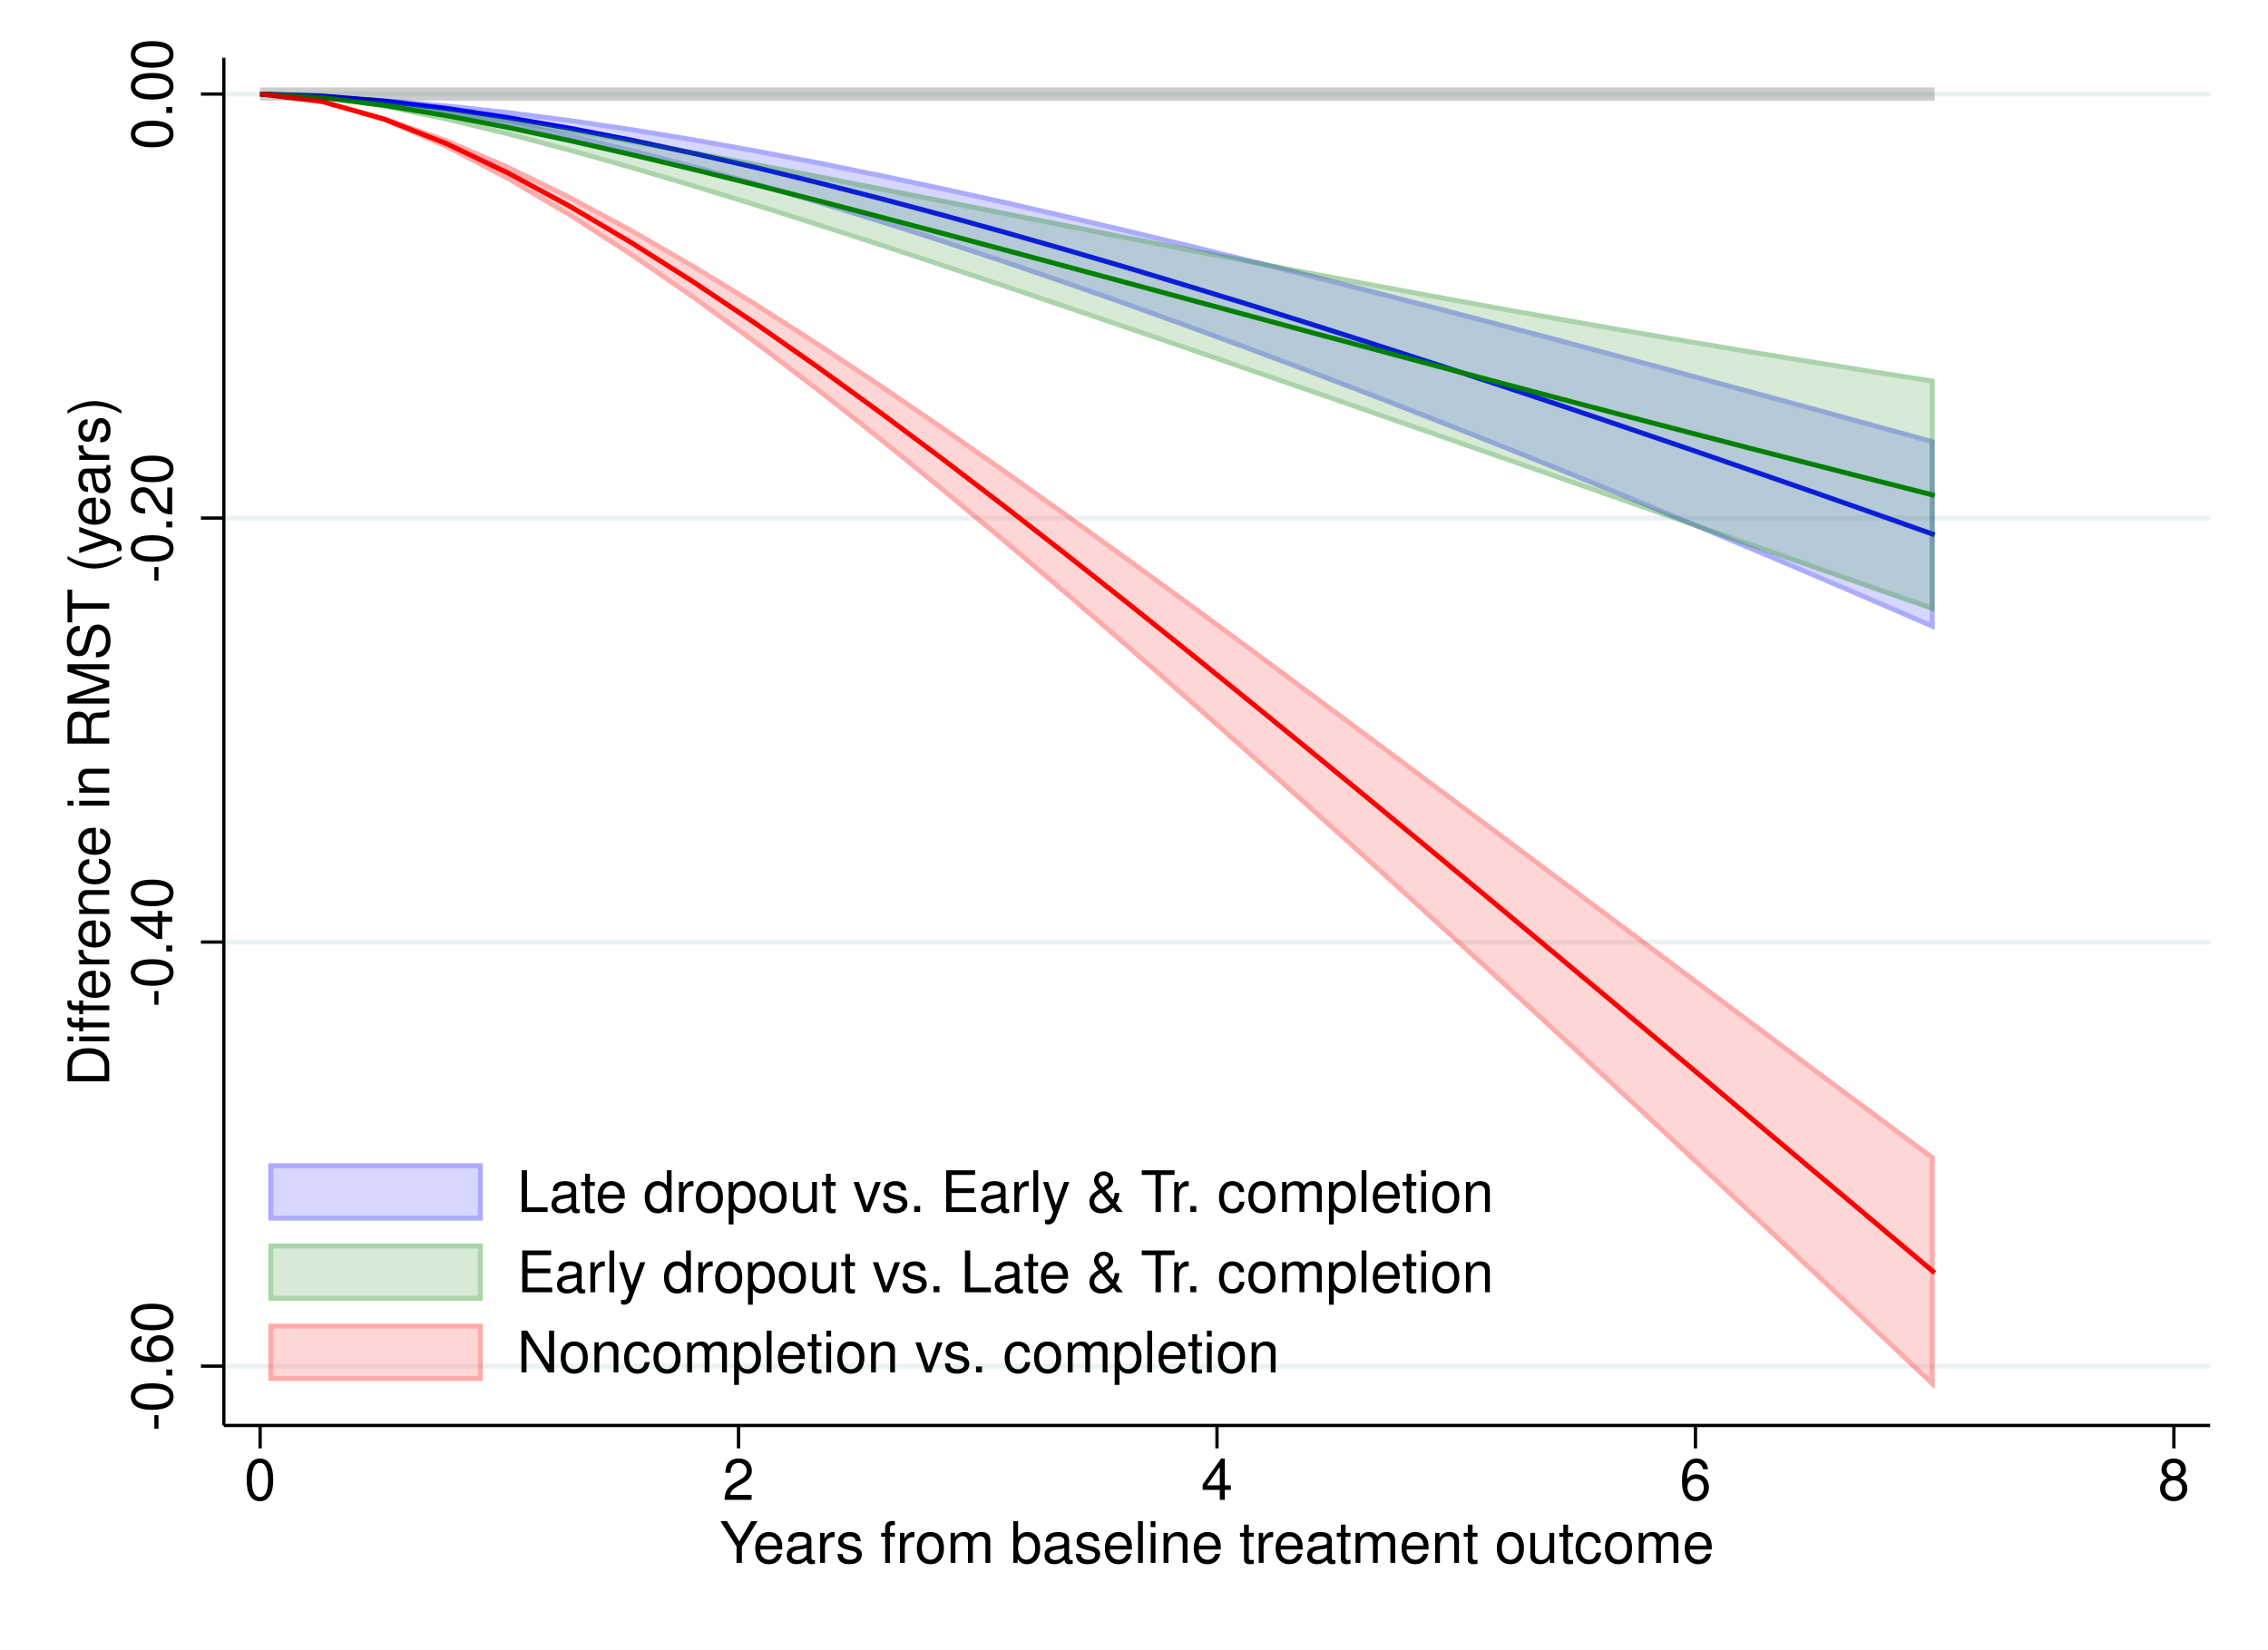
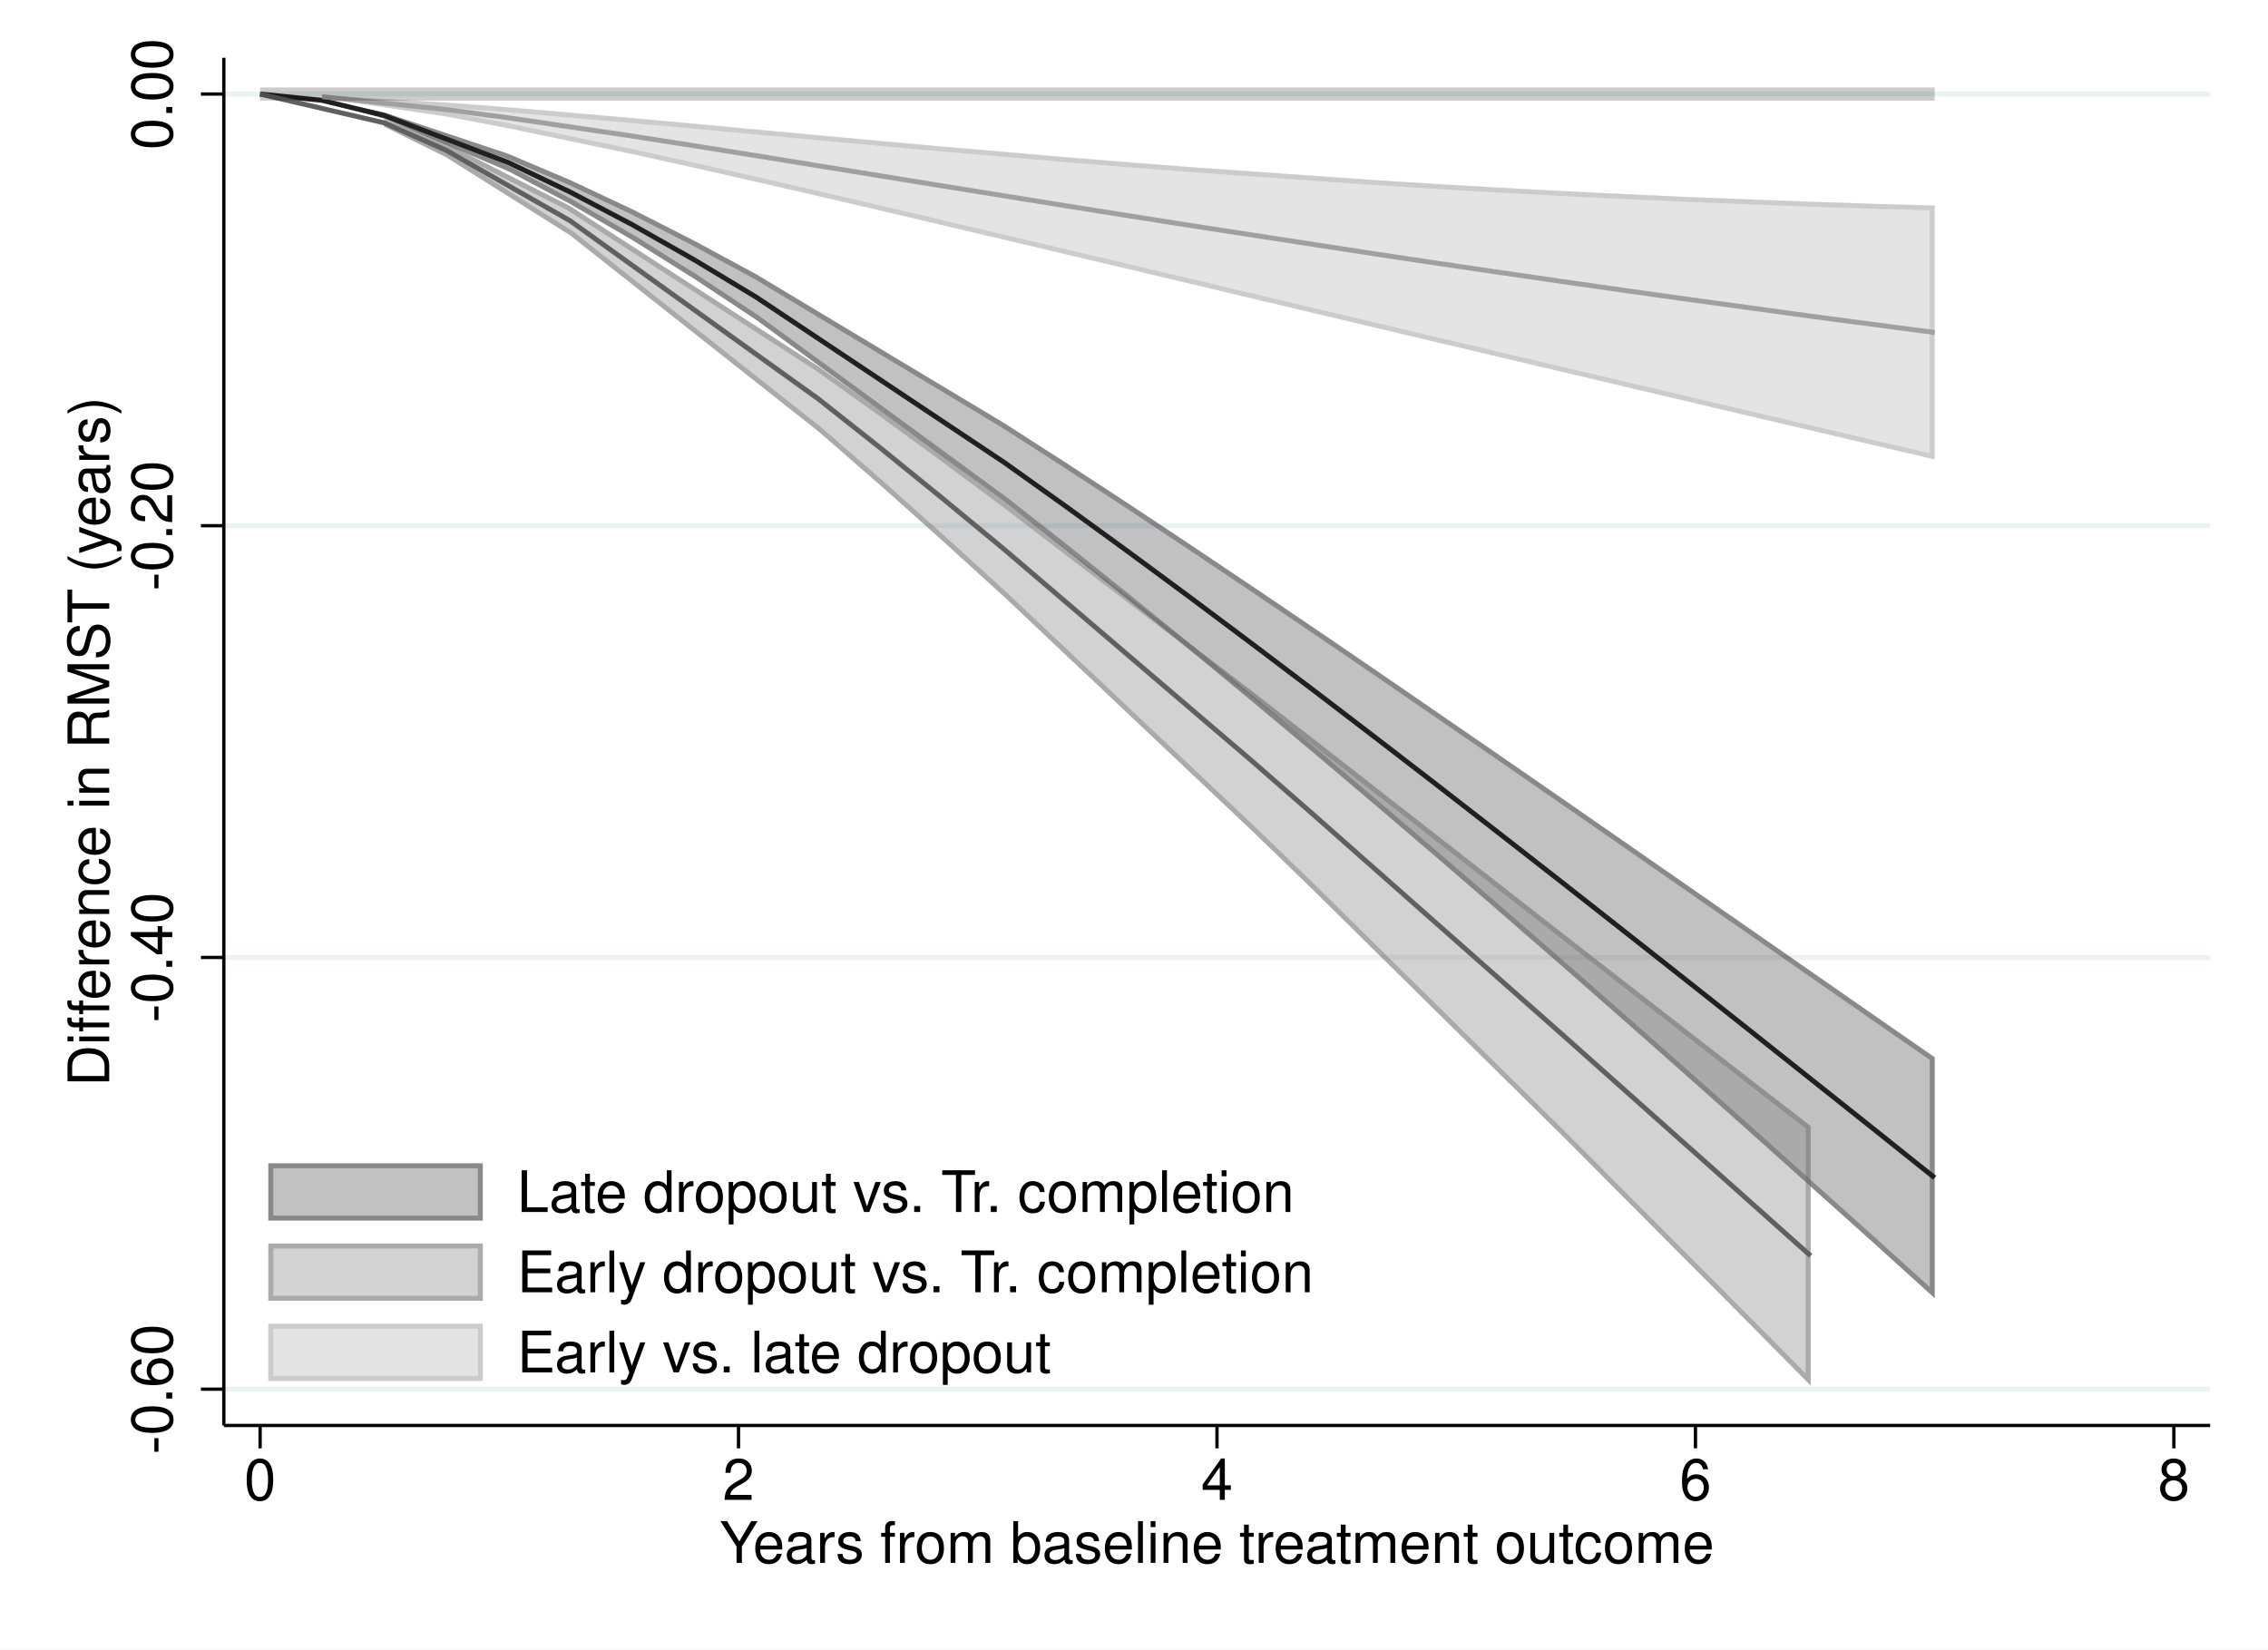
<svg xmlns="http://www.w3.org/2000/svg" xmlns:xlink="http://www.w3.org/1999/xlink" version="1.1" width="5.50in" height="4.00in" viewBox="0 0 3960 2880">
  <rect x="0" y="0" width="3960" height="2880" style="fill:#FFFFFF;stroke:none" />
  <rect x="0.00" y="0.00" width="3959.88" height="2880.00" style="fill:#FFFFFF" />
  <rect x="2.88" y="2.88" width="3954.12" height="2874.24" style="fill:none;stroke:#FFFFFF;stroke-width:5.76" />
  <rect x="390.80" y="100.86" width="3468.22" height="2388.33" style="fill:#FFFFFF" />
  <rect x="393.68" y="103.74" width="3462.46" height="2382.57" style="fill:none;stroke:#FFFFFF;stroke-width:5.76" />
-   <line x1="390.80" y1="2385.60" x2="3859.02" y2="2385.60" style="stroke:#EAF2F3;stroke-width:8.64" />
-   <line x1="390.80" y1="1645.06" x2="3859.02" y2="1645.06" style="stroke:#EAF2F3;stroke-width:8.64" />
-   <line x1="390.80" y1="904.64" x2="3859.02" y2="904.64" style="stroke:#EAF2F3;stroke-width:8.64" />
+   <line x1="390.80" y1="2425.82" x2="3859.02" y2="2425.82" style="stroke:#EAF2F3;stroke-width:8.64" />
+   <line x1="390.80" y1="1671.91" x2="3859.02" y2="1671.91" style="stroke:#EAF2F3;stroke-width:8.64" />
+   <line x1="390.80" y1="918.01" x2="3859.02" y2="918.01" style="stroke:#EAF2F3;stroke-width:8.64" />
  <line x1="390.80" y1="164.22" x2="3859.02" y2="164.22" style="stroke:#EAF2F3;stroke-width:8.64" />
  <defs>
-     <path id="path_yZXgSZWN" d="M562.44 169.30 L562.44 169.30 L670.73 181.18 L779.01 198.01 L887.29 218.43 L995.57 241.82 L1103.85 267.68 L1212.13 295.77 L1320.54 325.84 L1428.82 357.65 L1537.10 390.94 L1645.38 425.59 L1753.66 461.48 L1861.94 498.60 L1970.22 536.60 L2078.51 575.70 L2186.79 615.55 L2295.07 656.27 L2403.35 697.72 L2511.63 740.05 L2620.03 782.87 L2728.32 826.43 L2836.60 870.61 L2944.88 915.41 L3053.16 960.70 L3161.44 1006.61 L3269.72 1053.02 L3378.00 1099.92 L3378.00 768.02 L3269.72 738.19 L3161.44 708.49 L3053.16 679.04 L2944.88 649.71 L2836.60 620.63 L2728.32 591.79 L2620.03 563.20 L2511.63 534.86 L2403.35 506.90 L2295.07 479.30 L2186.79 452.20 L2078.51 425.47 L1970.22 399.48 L1861.94 373.98 L1753.66 349.11 L1645.38 325.23 L1537.10 302.21 L1428.82 280.18 L1320.54 259.51 L1212.13 240.08 L1103.85 222.26 L995.57 206.30 L887.29 192.31 L779.01 180.68 L670.73 171.65 L562.44 166.08 L562.44 169.30 Z" stroke-linejoin="round" />
+     <path id="path_PDmCgQcE" d="M562.44 176.97 L562.44 176.97 L670.73 206.92 L887.29 298.87 L995.57 356.16 L1103.85 419.03 L1212.13 486.85 L1320.54 558.62 L1753.66 876.05 L1861.94 960.95 L1970.22 1047.70 L2078.51 1135.81 L2186.79 1225.29 L2295.07 1315.87 L2403.35 1407.58 L2511.63 1500.14 L2620.03 1593.70 L2728.32 1687.88 L2836.60 1782.92 L2944.88 1878.58 L3053.16 1974.86 L3269.72 2168.91 L3378.00 2266.80 L3378.00 1846.28 L3269.72 1771.17 L3053.16 1620.56 L2944.88 1545.31 L2836.60 1470.07 L2728.32 1394.95 L2620.03 1320.08 L2511.63 1245.46 L2403.35 1171.08 L2295.07 1097.20 L2186.79 1023.94 L2078.51 951.30 L1970.22 879.39 L1861.94 808.61 L1753.66 739.06 L1320.54 479.05 L1212.13 420.39 L1103.85 365.32 L995.57 314.46 L887.29 268.55 L670.73 196.27 L562.44 173.50 L562.44 176.97 Z" stroke-linejoin="round" />
  </defs>
  <defs>
-     <clipPath id="clipPath_zQEkQpqg">
-       <use xlink:href="#path_yZXgSZWN" />
+     <clipPath id="clipPath_ClbyuAwr">
+       <use xlink:href="#path_PDmCgQcE" />
    </clipPath>
  </defs>
-   <use xlink:href="#path_yZXgSZWN" style="stroke:none;fill:#3333FF;fill-opacity:0.20" />
-   <use xlink:href="#path_yZXgSZWN" style="fill:none;stroke:#0000FF;stroke-opacity:0.20;stroke-width:17.28" clip-path="url(#clipPath_zQEkQpqg)" />
-   <path d=" M454.04 164.22 L562.32 167.69 L670.60 176.47 L779.01 189.34 L887.29 205.43 L995.57 224.12 L1103.85 245.03 L1212.13 268.05 L1320.41 292.68 L1428.69 319.04 L1536.97 346.63 L1645.26 375.47 L1753.54 405.42 L1861.82 436.36 L1970.22 468.04 L2078.51 500.71 L2186.79 533.87 L2295.07 567.91 L2403.35 602.43 L2511.63 637.46 L2619.91 673.10 L2728.19 709.11 L2836.47 745.74 L2944.76 782.62 L3053.04 819.99 L3161.32 857.61 L3269.72 895.61 L3378.00 933.97" stroke-linejoin="round" style="fill:none;stroke:#0000FF;stroke-width:8.64" />
+   <use xlink:href="#path_PDmCgQcE" style="stroke:none;fill:#4D4D4D;fill-opacity:0.35" />
+   <use xlink:href="#path_PDmCgQcE" style="fill:none;stroke:#202020;stroke-opacity:0.35;stroke-width:17.28" clip-path="url(#clipPath_ClbyuAwr)" />
+   <path d=" M454.04 164.22 L562.32 175.24 L670.60 201.60 L887.29 283.77 L995.57 335.37 L1103.85 392.30 L1212.13 453.68 L1320.41 518.90 L1753.54 807.62 L1861.82 884.84 L1970.22 963.67 L2078.51 1043.62 L2186.79 1124.68 L2295.07 1206.60 L2403.35 1289.39 L2511.63 1372.80 L2619.91 1456.95 L2728.19 1541.48 L2836.47 1626.62 L2944.76 1712.01 L3053.04 1797.77 L3269.72 1970.16 L3378.00 2056.67" stroke-linejoin="round" style="fill:none;stroke:#202020;stroke-width:8.64" />
  <defs>
-     <path id="path_UoLhMine" d="M562.44 172.39 L562.44 172.39 L670.73 189.59 L779.01 212.11 L887.29 238.23 L995.57 266.81 L1103.85 297.38 L1212.13 329.43 L1320.54 362.72 L1428.82 397.00 L1537.10 432.02 L1645.38 467.79 L1753.66 503.93 L1861.94 540.56 L1970.22 577.44 L2078.51 614.56 L2186.79 651.94 L2295.07 689.43 L2403.35 727.18 L2511.63 764.92 L2620.03 802.67 L2728.32 840.54 L2836.60 878.53 L2944.88 916.52 L3053.16 954.51 L3161.44 992.51 L3269.72 1030.50 L3378.00 1068.49 L3378.00 661.71 L3269.72 644.76 L3161.44 627.43 L3053.16 609.74 L2944.88 591.54 L2836.60 572.98 L2728.32 553.92 L2620.03 534.62 L2511.63 514.82 L2403.35 494.77 L2295.07 474.35 L2186.79 453.56 L2078.51 432.64 L1970.22 411.36 L1861.94 389.95 L1753.66 368.42 L1645.38 346.88 L1537.10 325.47 L1428.82 304.19 L1320.54 283.15 L1212.13 262.73 L1103.85 243.05 L995.57 224.37 L887.29 206.92 L779.01 191.32 L670.73 178.08 L562.44 168.43 L562.44 172.39 Z" stroke-linejoin="round" />
+     <path id="path_lRxwrltB" d="M670.73 221.15 L670.73 221.15 L779.01 274.61 L995.57 410.99 L1428.82 753.17 L1537.10 847.34 L1645.38 943.99 L1753.66 1042.50 L2186.79 1451.39 L2295.07 1556.33 L2728.32 1983.77 L3053.16 2309.99 L3161.44 2419.51 L3161.44 1966.33 L3053.16 1882.54 L2728.32 1629.84 L2295.07 1291.74 L2186.79 1207.59 L1753.66 876.30 L1645.38 795.86 L1537.10 716.91 L1428.82 639.68 L995.57 360.00 L779.01 250.11 L670.73 207.78 L670.73 221.15 Z" stroke-linejoin="round" />
  </defs>
  <defs>
-     <clipPath id="clipPath_wHNoXFcl">
-       <use xlink:href="#path_UoLhMine" />
+     <clipPath id="clipPath_RuQZsMiv">
+       <use xlink:href="#path_lRxwrltB" />
    </clipPath>
  </defs>
-   <use xlink:href="#path_UoLhMine" style="stroke:none;fill:#339933;fill-opacity:0.20" />
-   <use xlink:href="#path_UoLhMine" style="fill:none;stroke:#008000;stroke-opacity:0.20;stroke-width:17.28" clip-path="url(#clipPath_wHNoXFcl)" />
-   <path d=" M454.04 164.22 L562.32 170.41 L670.60 183.90 L779.01 201.84 L887.29 222.63 L995.57 245.65 L1103.85 270.28 L1212.13 296.14 L1320.41 323.00 L1428.69 350.59 L1536.97 378.81 L1645.26 407.40 L1753.54 436.23 L1861.82 465.31 L1970.22 494.52 L2078.51 523.73 L2186.79 552.81 L2295.07 582.01 L2403.35 610.97 L2511.63 639.93 L2619.91 668.64 L2728.19 697.35 L2836.47 725.82 L2944.76 754.03 L3053.04 782.12 L3161.32 809.97 L3269.72 837.69 L3378.00 865.16" stroke-linejoin="round" style="fill:none;stroke:#008000;stroke-width:8.64" />
+   <use xlink:href="#path_lRxwrltB" style="stroke:none;fill:#808080;fill-opacity:0.35" />
+   <use xlink:href="#path_lRxwrltB" style="fill:none;stroke:#606060;stroke-opacity:0.35;stroke-width:17.28" clip-path="url(#clipPath_RuQZsMiv)" />
+   <path d=" M454.04 164.22 L670.60 214.47 L779.01 262.48 L995.57 385.62 L1428.69 696.49 L1536.97 782.12 L1645.26 869.99 L1753.54 959.46 L2186.79 1329.61 L2295.07 1424.16 L2728.19 1806.93 L3053.04 2096.27 L3161.32 2192.92" stroke-linejoin="round" style="fill:none;stroke:#606060;stroke-width:8.64" />
  <defs>
-     <path id="path_uDNoQuod" d="M562.44 178.95 L562.44 178.95 L670.73 212.98 L779.01 260.13 L887.29 316.69 L995.57 380.67 L1103.85 450.46 L1212.13 525.21 L1320.54 604.17 L1428.82 686.59 L1537.10 771.98 L1645.38 859.97 L1753.66 950.06 L1861.94 1041.88 L1970.22 1135.32 L2078.51 1229.99 L2186.79 1325.90 L2295.07 1422.67 L2403.35 1520.44 L2511.63 1618.95 L2620.03 1718.07 L2728.32 1817.82 L2836.60 1918.18 L2944.88 2018.92 L3053.16 2120.15 L3161.44 2221.75 L3269.72 2323.60 L3378.00 2425.82 L3378.00 2019.42 L3269.72 1939.10 L3161.44 1858.54 L3053.16 1777.72 L2944.88 1696.79 L2836.60 1615.73 L2728.32 1534.67 L2620.03 1453.61 L2511.63 1372.68 L2403.35 1291.87 L2295.07 1211.43 L2186.79 1131.23 L2078.51 1051.66 L1970.22 972.83 L1861.94 894.74 L1753.66 817.89 L1645.38 742.28 L1537.10 668.52 L1428.82 596.74 L1320.54 527.44 L1212.13 461.23 L1103.85 398.73 L995.57 340.57 L887.29 287.60 L779.01 241.07 L670.73 202.83 L562.44 175.61 L562.44 178.95 Z" stroke-linejoin="round" />
+     <path id="path_bjLfiAHh" d="M562.44 171.28 L562.44 171.28 L779.01 203.45 L887.29 223.87 L1103.85 269.04 L1212.13 292.93 L1320.54 317.55 L1428.82 342.43 L1537.10 367.67 L1645.38 393.17 L1861.94 444.28 L1970.22 469.89 L2078.51 495.63 L2403.35 572.73 L2511.63 598.35 L2620.03 623.97 L2728.32 649.58 L2836.60 675.08 L2944.88 700.69 L3161.44 751.56 L3269.72 776.93 L3378.00 802.30 L3378.00 358.89 L3269.72 355.92 L3161.44 352.33 L2944.88 343.91 L2836.60 338.96 L2728.32 333.64 L2620.03 327.82 L2511.63 321.51 L2403.35 314.71 L2078.51 291.81 L1970.22 283.40 L1861.94 274.61 L1645.38 255.92 L1537.10 246.15 L1428.82 236.25 L1320.54 226.22 L1212.13 216.07 L1103.85 206.17 L887.29 187.36 L779.01 179.07 L562.44 166.57 L562.44 171.28 Z" stroke-linejoin="round" />
  </defs>
  <defs>
-     <clipPath id="clipPath_TiLLqoPp">
-       <use xlink:href="#path_uDNoQuod" />
+     <clipPath id="clipPath_nATydWPo">
+       <use xlink:href="#path_bjLfiAHh" />
    </clipPath>
  </defs>
-   <use xlink:href="#path_uDNoQuod" style="stroke:none;fill:#FF3333;fill-opacity:0.20" />
-   <use xlink:href="#path_uDNoQuod" style="fill:none;stroke:#FF0000;stroke-opacity:0.20;stroke-width:17.28" clip-path="url(#clipPath_TiLLqoPp)" />
-   <path d=" M454.04 164.22 L562.32 177.34 L670.60 208.03 L779.01 250.60 L887.29 302.21 L995.57 360.62 L1103.85 424.60 L1212.13 493.28 L1320.41 565.80 L1428.69 641.66 L1536.97 720.37 L1645.26 801.18 L1753.54 883.97 L1861.82 968.37 L1970.22 1054.14 L2078.51 1140.89 L2186.79 1228.63 L2295.07 1317.11 L2403.35 1406.22 L2511.63 1495.81 L2619.91 1585.91 L2728.19 1676.37 L2836.47 1766.96 L2944.76 1857.92 L3053.04 1949.00 L3161.32 2040.21 L3269.72 2131.41 L3378.00 2222.74" stroke-linejoin="round" style="fill:none;stroke:#FF0000;stroke-width:8.64" />
+   <use xlink:href="#path_bjLfiAHh" style="stroke:none;fill:#B3B3B3;fill-opacity:0.35" />
+   <use xlink:href="#path_bjLfiAHh" style="fill:none;stroke:#A0A0A0;stroke-opacity:0.35;stroke-width:17.28" clip-path="url(#clipPath_nATydWPo)" />
+   <path d=" M562.32 168.92 L779.01 191.32 L887.29 205.68 L1103.85 237.61 L1212.13 254.56 L1320.41 271.89 L1428.69 289.46 L1536.97 307.03 L1645.26 324.61 L1861.82 359.50 L1970.22 376.71 L2078.51 393.78 L2403.35 443.78 L2511.63 459.99 L2619.91 475.96 L2728.19 491.67 L2836.47 507.14 L2944.76 522.37 L3161.32 552.07 L3269.72 566.42 L3378.00 580.65" stroke-linejoin="round" style="fill:none;stroke:#A0A0A0;stroke-width:8.64" />
  <path d=" M454.04 164.22 L562.32 164.22 L670.60 164.22 L779.01 164.22 L887.29 164.22 L995.57 164.22 L1103.85 164.22 L1212.13 164.22 L1320.41 164.22 L1428.69 164.22 L1536.97 164.22 L1645.26 164.22 L1753.54 164.22 L1861.82 164.22 L1970.22 164.22 L2078.51 164.22 L2186.79 164.22 L2295.07 164.22 L2403.35 164.22 L2511.63 164.22 L2619.91 164.22 L2728.19 164.22 L2836.47 164.22 L2944.76 164.22 L3053.04 164.22 L3161.32 164.22 L3269.72 164.22 L3378.00 164.22" stroke-linejoin="round" style="fill:none;stroke:#000000;stroke-opacity:0.20;stroke-width:23.04" />
  <line x1="390.80" y1="2489.19" x2="390.80" y2="100.86" style="stroke:#000000;stroke-width:5.76" />
-   <line x1="390.80" y1="2385.60" x2="350.83" y2="2385.60" style="stroke:#000000;stroke-width:5.76" />
-   <text x="300.72" y="2385.60" style="font-family:'Helvetica';font-size:99.99px;fill:#000000" transform="rotate(-90 300.72,2385.60)" text-anchor="middle">-0.60</text>
-   <line x1="390.80" y1="1645.06" x2="350.83" y2="1645.06" style="stroke:#000000;stroke-width:5.76" />
-   <text x="300.72" y="1645.06" style="font-family:'Helvetica';font-size:99.99px;fill:#000000" transform="rotate(-90 300.72,1645.06)" text-anchor="middle">-0.40</text>
-   <line x1="390.80" y1="904.64" x2="350.83" y2="904.64" style="stroke:#000000;stroke-width:5.76" />
-   <text x="300.72" y="904.64" style="font-family:'Helvetica';font-size:99.99px;fill:#000000" transform="rotate(-90 300.72,904.64)" text-anchor="middle">-0.20</text>
+   <line x1="390.80" y1="2425.82" x2="350.83" y2="2425.82" style="stroke:#000000;stroke-width:5.76" />
+   <text x="300.72" y="2425.82" style="font-family:'Helvetica';font-size:99.99px;fill:#000000" transform="rotate(-90 300.72,2425.82)" text-anchor="middle">-0.60</text>
+   <line x1="390.80" y1="1671.91" x2="350.83" y2="1671.91" style="stroke:#000000;stroke-width:5.76" />
+   <text x="300.72" y="1671.91" style="font-family:'Helvetica';font-size:99.99px;fill:#000000" transform="rotate(-90 300.72,1671.91)" text-anchor="middle">-0.40</text>
+   <line x1="390.80" y1="918.01" x2="350.83" y2="918.01" style="stroke:#000000;stroke-width:5.76" />
+   <text x="300.72" y="918.01" style="font-family:'Helvetica';font-size:99.99px;fill:#000000" transform="rotate(-90 300.72,918.01)" text-anchor="middle">-0.20</text>
  <line x1="390.80" y1="164.22" x2="350.83" y2="164.22" style="stroke:#000000;stroke-width:5.76" />
  <text x="300.72" y="164.22" style="font-family:'Helvetica';font-size:99.99px;fill:#000000" transform="rotate(-90 300.72,164.22)" text-anchor="middle">0.00</text>
  <text x="190.71" y="1294.96" style="font-family:'Helvetica';font-size:99.99px;fill:#000000" transform="rotate(-90 190.71,1294.96)" text-anchor="middle">Difference in RMST (years)</text>
  <line x1="390.80" y1="2489.19" x2="3859.02" y2="2489.19" style="stroke:#000000;stroke-width:5.76" />
  <line x1="454.16" y1="2489.19" x2="454.16" y2="2529.16" style="stroke:#000000;stroke-width:5.76" />
  <text x="454.16" y="2619.14" style="font-family:'Helvetica';font-size:99.99px;fill:#000000" text-anchor="middle">0</text>
  <line x1="1289.47" y1="2489.19" x2="1289.47" y2="2529.16" style="stroke:#000000;stroke-width:5.76" />
  <text x="1289.47" y="2619.14" style="font-family:'Helvetica';font-size:99.99px;fill:#000000" text-anchor="middle">2</text>
  <line x1="2124.91" y1="2489.19" x2="2124.91" y2="2529.16" style="stroke:#000000;stroke-width:5.76" />
  <text x="2124.91" y="2619.14" style="font-family:'Helvetica';font-size:99.99px;fill:#000000" text-anchor="middle">4</text>
  <line x1="2960.35" y1="2489.19" x2="2960.35" y2="2529.16" style="stroke:#000000;stroke-width:5.76" />
  <text x="2960.35" y="2619.14" style="font-family:'Helvetica';font-size:99.99px;fill:#000000" text-anchor="middle">6</text>
  <line x1="3795.66" y1="2489.19" x2="3795.66" y2="2529.16" style="stroke:#000000;stroke-width:5.76" />
  <text x="3795.66" y="2619.14" style="font-family:'Helvetica';font-size:99.99px;fill:#000000" text-anchor="middle">8</text>
  <text x="2124.91" y="2729.16" style="font-family:'Helvetica';font-size:99.99px;fill:#000000" text-anchor="middle">Years from baseline treatment outcome</text>
-   <rect x="468.52" y="2031.42" width="374.47" height="99.99" style="fill:#3333FF;fill-opacity:0.20" />
-   <rect x="472.84" y="2035.74" width="365.83" height="91.35" style="fill:none;stroke:#0000FF;stroke-opacity:0.20;stroke-width:8.64" />
-   <rect x="468.52" y="2171.51" width="374.47" height="99.99" style="fill:#339933;fill-opacity:0.20" />
-   <rect x="472.84" y="2175.83" width="365.83" height="91.35" style="fill:none;stroke:#008000;stroke-opacity:0.20;stroke-width:8.64" />
-   <rect x="468.52" y="2311.47" width="374.47" height="99.99" style="fill:#FF3333;fill-opacity:0.20" />
-   <rect x="472.84" y="2315.79" width="365.83" height="91.35" style="fill:none;stroke:#FF0000;stroke-opacity:0.20;stroke-width:8.64" />
-   <text x="902.88" y="2116.44" style="font-family:'Helvetica';font-size:99.99px;fill:#000000">Late dropout vs. Early &amp; Tr. completion</text>
-   <text x="902.88" y="2256.53" style="font-family:'Helvetica';font-size:99.99px;fill:#000000">Early dropout vs. Late &amp; Tr. completion</text>
-   <text x="902.88" y="2396.50" style="font-family:'Helvetica';font-size:99.99px;fill:#000000">Noncompletion vs. completion</text>
+   <rect x="468.52" y="2031.42" width="374.47" height="99.99" style="fill:#4D4D4D;fill-opacity:0.35" />
+   <rect x="472.84" y="2035.74" width="365.83" height="91.35" style="fill:none;stroke:#202020;stroke-opacity:0.35;stroke-width:8.64" />
+   <rect x="468.52" y="2171.51" width="374.47" height="99.99" style="fill:#808080;fill-opacity:0.35" />
+   <rect x="472.84" y="2175.83" width="365.83" height="91.35" style="fill:none;stroke:#606060;stroke-opacity:0.35;stroke-width:8.64" />
+   <rect x="468.52" y="2311.47" width="374.47" height="99.99" style="fill:#B3B3B3;fill-opacity:0.35" />
+   <rect x="472.84" y="2315.79" width="365.83" height="91.35" style="fill:none;stroke:#A0A0A0;stroke-opacity:0.35;stroke-width:8.64" />
+   <text x="902.88" y="2116.44" style="font-family:'Helvetica';font-size:99.99px;fill:#000000">Late dropout vs. Tr. completion</text>
+   <text x="902.88" y="2256.53" style="font-family:'Helvetica';font-size:99.99px;fill:#000000">Early dropout vs. Tr. completion</text>
+   <text x="902.88" y="2396.50" style="font-family:'Helvetica';font-size:99.99px;fill:#000000">Early vs. late dropout</text>
</svg>
